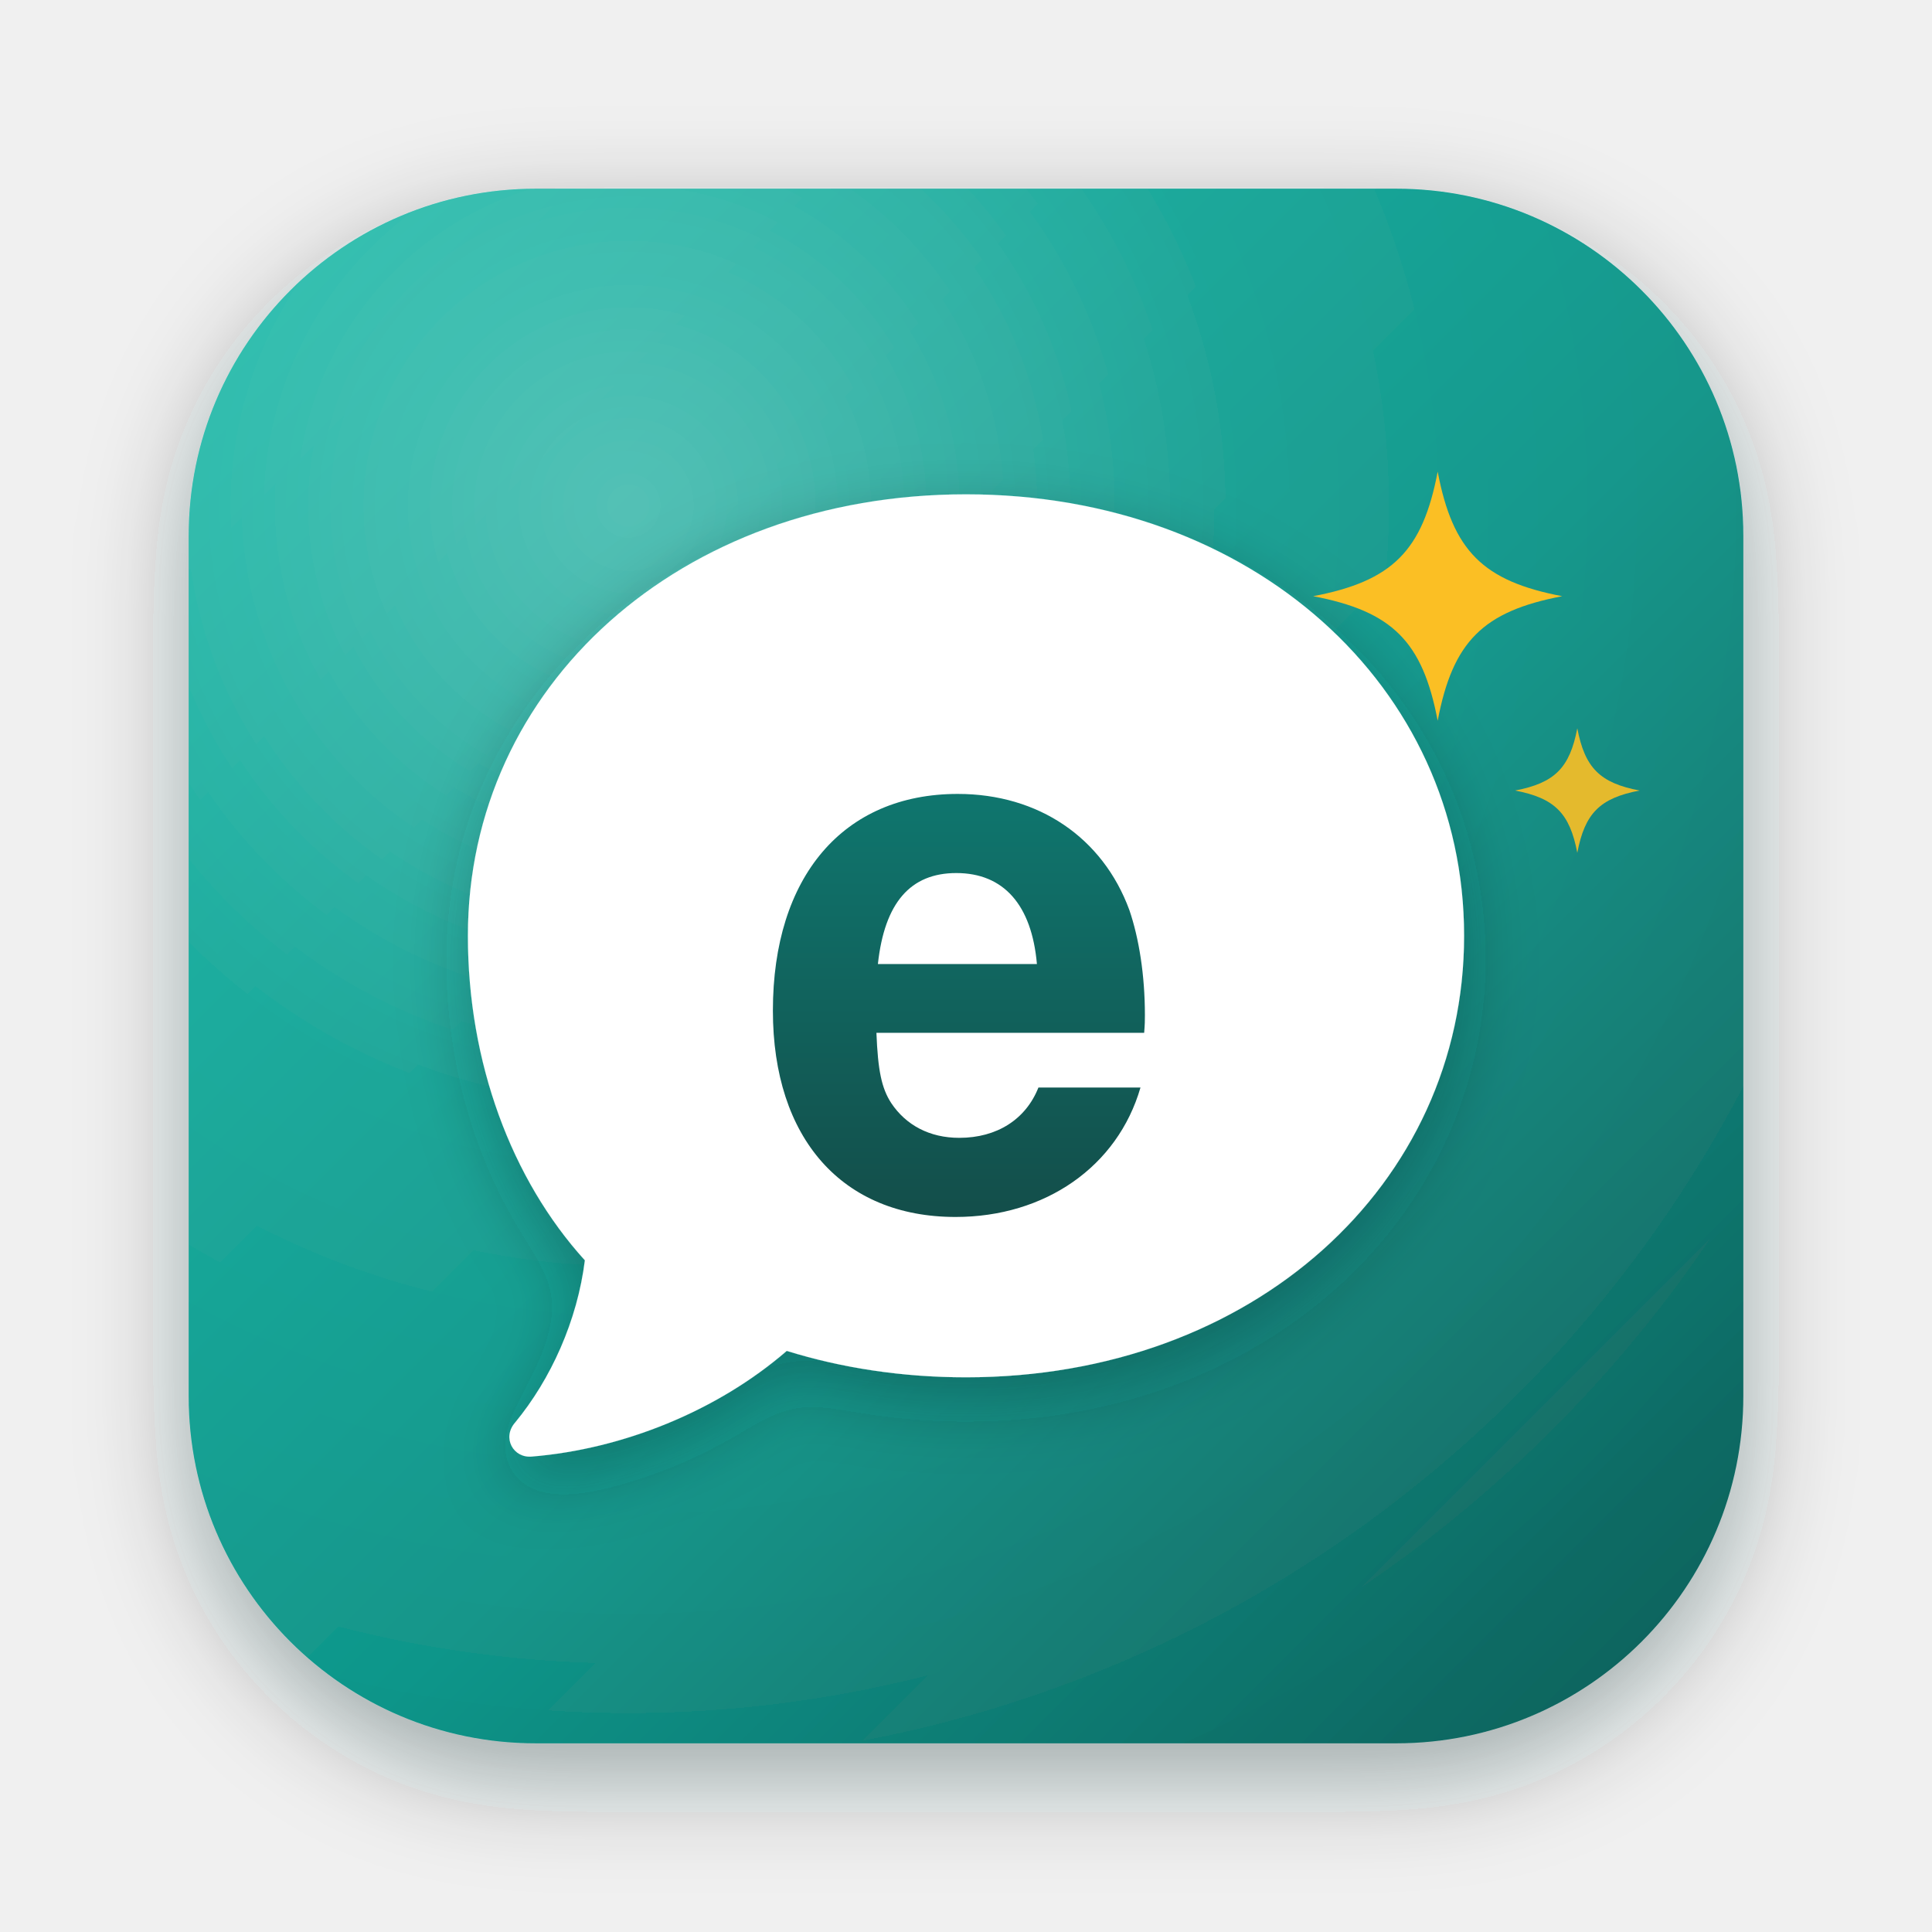
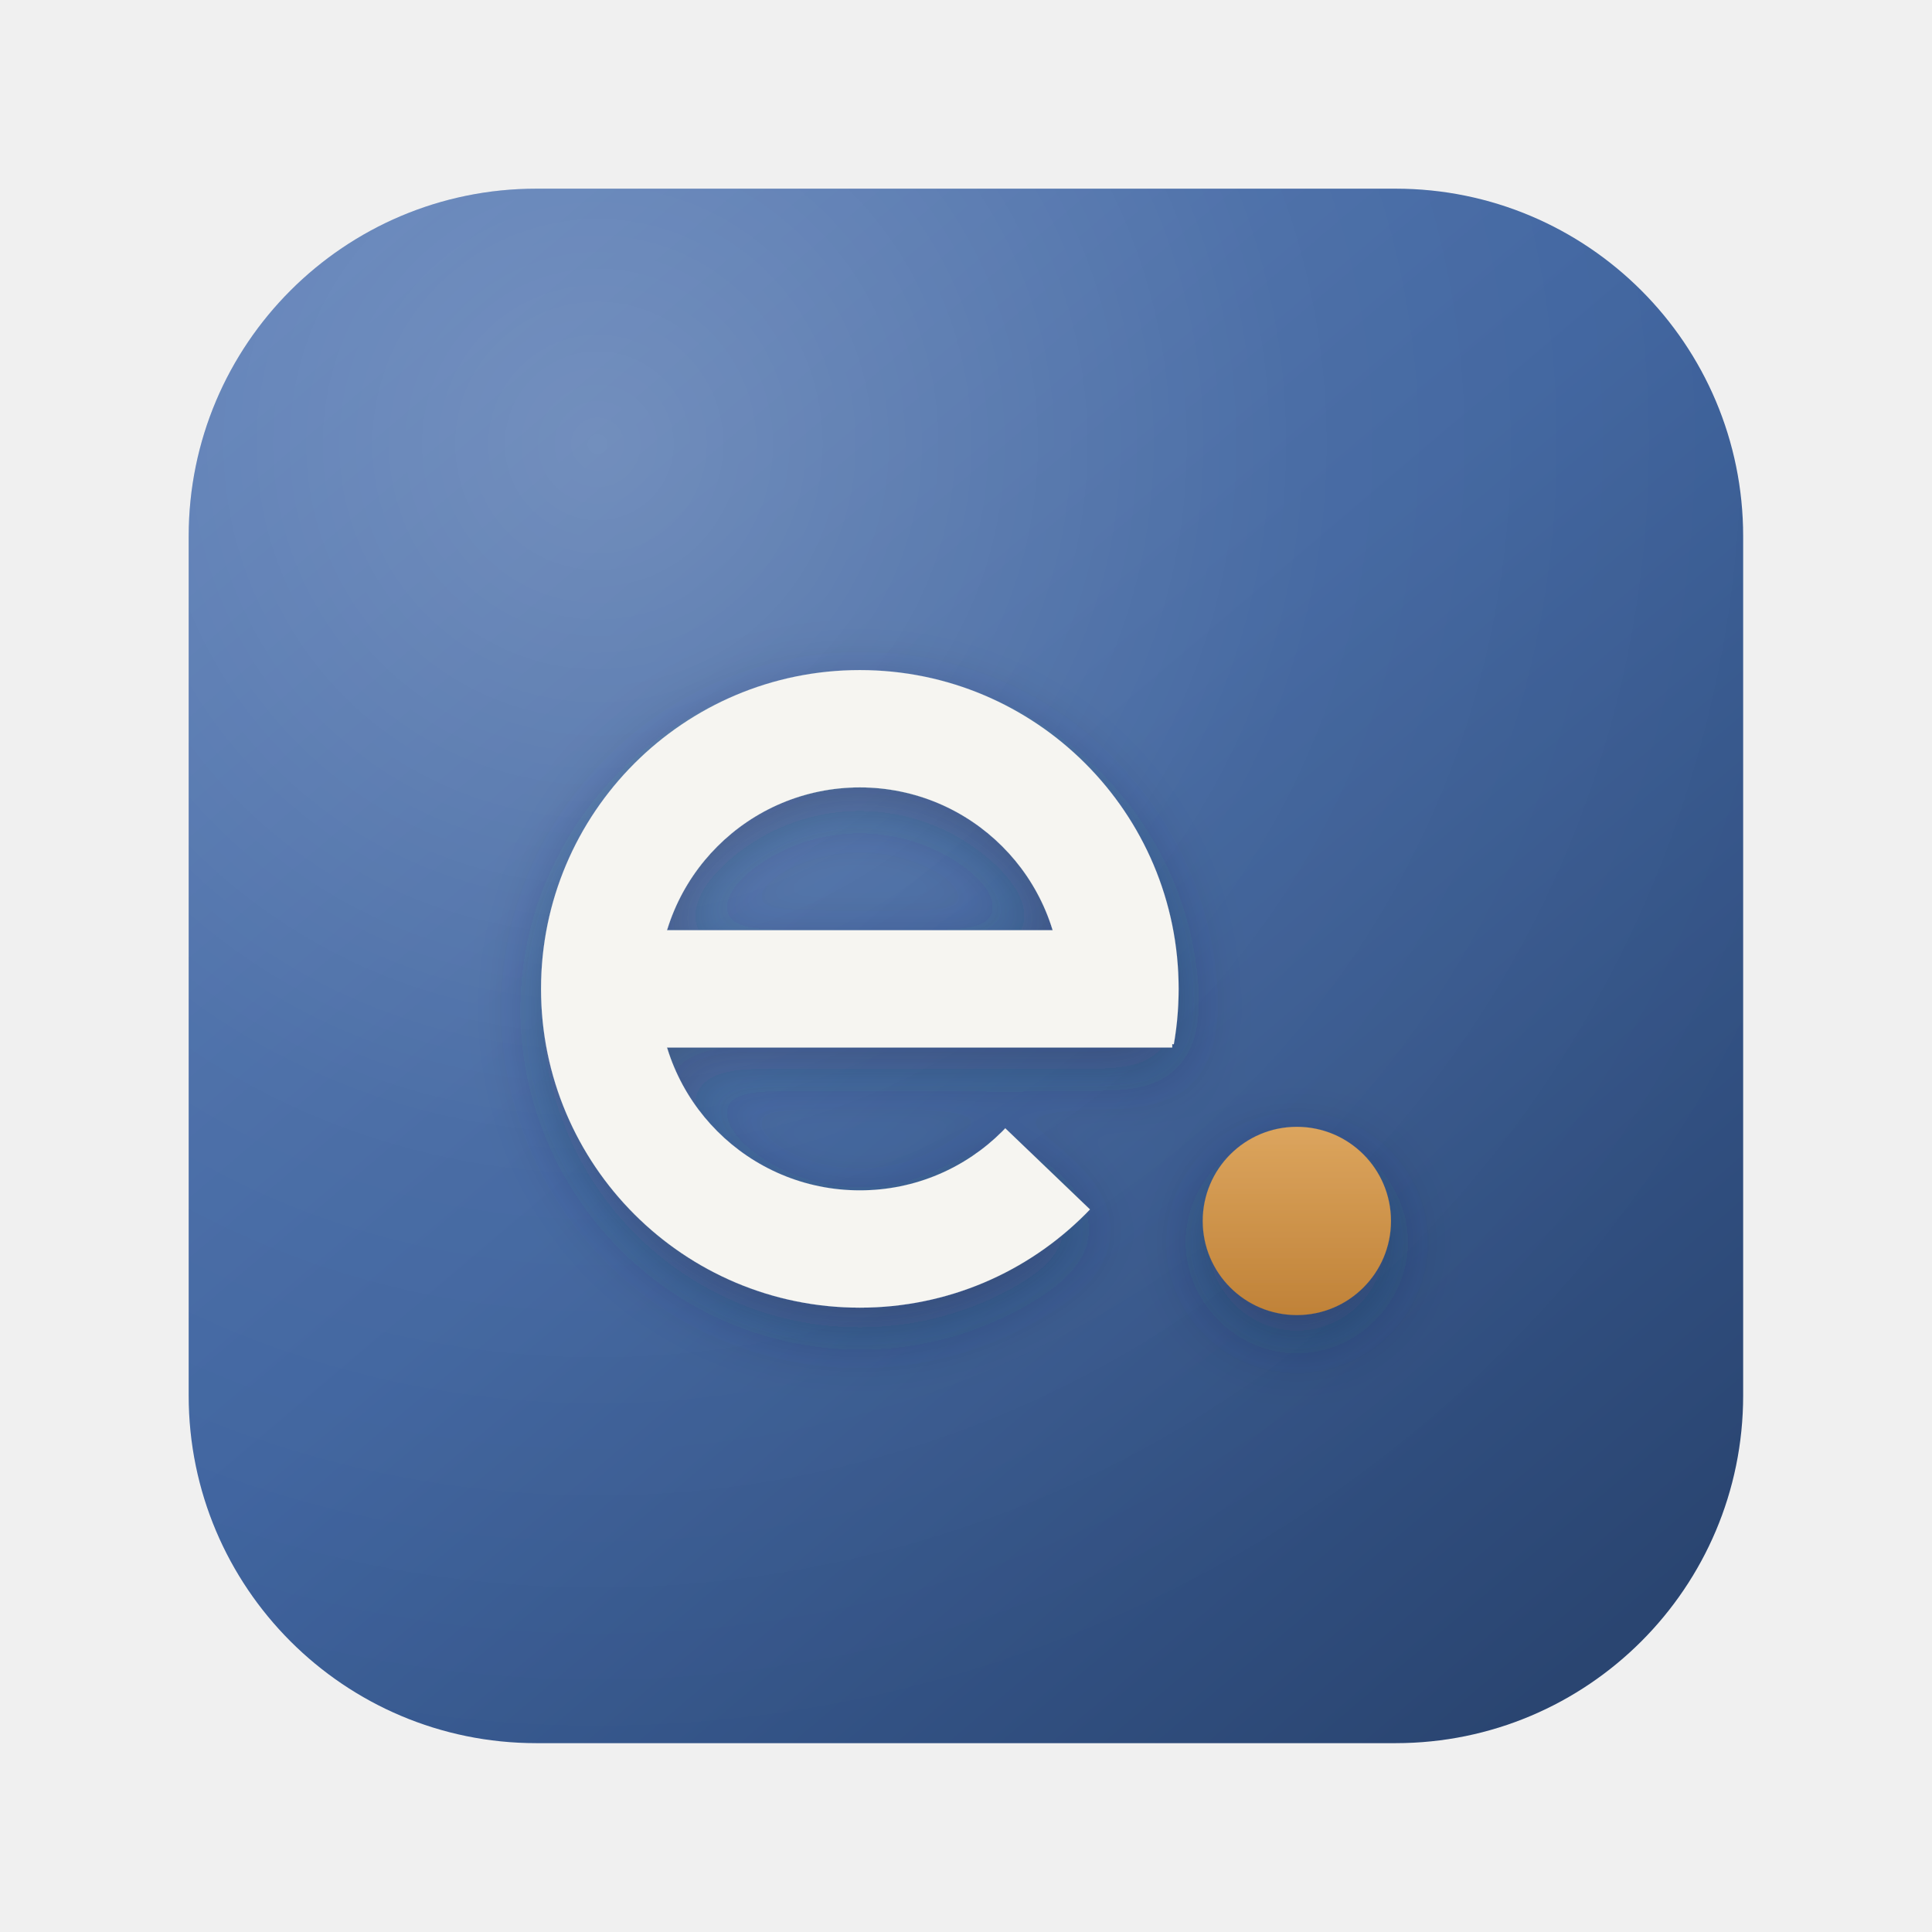
<svg xmlns="http://www.w3.org/2000/svg" width="1024" height="1024" viewBox="0 0 1024 1024">
  <defs>
-     <linearGradient id="bg" x1="0" y1="0" x2="1" y2="1">
-       <stop offset="0" stop-color="#14b8a6" />
-       <stop offset="0.55" stop-color="#0d9488" />
-       <stop offset="1" stop-color="#115e59" />
+     <linearGradient id="fondo" x1="0" y1="0" x2="0.85" y2="1">
+       <stop offset="0" stop-color="#5478B4" />
+       <stop offset="0.5" stop-color="#3E639E" />
+       <stop offset="1" stop-color="#2A4571" />
    </linearGradient>
-     <radialGradient id="glow" cx="0.28" cy="0.2" r="0.9">
-       <stop offset="0" stop-color="#ffffff" stop-opacity="0.28" />
-       <stop offset="0.45" stop-color="#ffffff" stop-opacity="0.06" />
-       <stop offset="1" stop-color="#ffffff" stop-opacity="0" />
+     <radialGradient id="luz" cx="0.26" cy="0.16" r="0.85">
+       <stop offset="0" stop-color="#FFFFFF" stop-opacity="0.22" />
+       <stop offset="0.55" stop-color="#FFFFFF" stop-opacity="0.05" />
+       <stop offset="1" stop-color="#FFFFFF" stop-opacity="0" />
    </radialGradient>
-     <linearGradient id="letter" x1="0" y1="0" x2="0" y2="1">
-       <stop offset="0" stop-color="#0f766e" />
-       <stop offset="1" stop-color="#134e4a" />
+     <linearGradient id="ambar" x1="0" y1="0" x2="0" y2="1">
+       <stop offset="0" stop-color="#DCA55E" />
+       <stop offset="1" stop-color="#C08238" />
    </linearGradient>
-     <filter id="softshadow" x="-20%" y="-20%" width="140%" height="140%">
-       <feDropShadow dx="0" dy="18" stdDeviation="28" flood-color="#042f2e" flood-opacity="0.35" />
+     <filter id="sombra" x="-25%" y="-25%" width="150%" height="150%">
+       <feDropShadow dx="0" dy="14" stdDeviation="22" flood-color="#1B2C49" flood-opacity="0.32" />
    </filter>
-     <filter id="bubbleshadow" x="-20%" y="-20%" width="140%" height="140%">
-       <feDropShadow dx="0" dy="12" stdDeviation="18" flood-color="#042f2e" flood-opacity="0.30" />
-     </filter>
+     <mask id="apertura">
+       <rect x="0" y="0" width="1024" height="1024" fill="#000" />
+       <g fill="#fff">
+         <circle cx="455" cy="530" r="250" />
+       </g>
+       <g fill="#000">
+         <circle cx="455" cy="530" r="158" />
+         <path d="M455 530 L1055 636 L935 990 Z" />
+       </g>
+       <rect x="210" y="484" width="490" height="92" fill="#fff" />
+     </mask>
  </defs>
-   <g filter="url(#softshadow)">
-     <rect x="100" y="100" width="824" height="824" rx="184" fill="url(#bg)" />
-     <rect x="100" y="100" width="824" height="824" rx="184" fill="url(#glow)" />
-   </g>
-   <g filter="url(#bubbleshadow)">
-     <path fill="#ffffff" d="       M 512 262       C 664 262 776 364 776 496       C 776 628 664 730 512 730       C 478 730 446 725 417 716       C 380 748 330 768 282 772       C 272 773 266 762 273 754       C 292 731 306 700 310 668       C 271 625 248 563 248 496       C 248 364 360 262 512 262       Z" />
-   </g>
-   <text x="510" y="636" text-anchor="middle" font-family="Avenir Next, Helvetica, sans-serif" font-weight="700" font-size="392" fill="url(#letter)">e</text>
-   <g fill="#fbbf24">
-     <path d="M 762 250 C 770 292 786 308 828 316 C 786 324 770 340 762 382 C 754 340 738 324 696 316 C 738 308 754 292 762 250 Z" />
-     <path d="M 836 386 C 840 407 848 415 869 419 C 848 423 840 431 836 452 C 832 431 824 423 803 419 C 824 415 832 407 836 386 Z" opacity="0.9" />
+   <g transform="translate(100 100) scale(0.8046)">
+     <rect x="0" y="0" width="1024" height="1024" rx="229" fill="url(#fondo)" />
+     <rect x="0" y="0" width="1024" height="1024" rx="229" fill="url(#luz)" />
+     <g filter="url(#sombra)" transform="translate(-22 0)">
+       <g transform="translate(512 512) scale(0.84) translate(-512 -512)">
+         <rect x="0" y="0" width="1024" height="1024" fill="#F6F5F1" mask="url(#apertura)" />
+       </g>
+       <circle cx="752" cy="680" r="62" fill="url(#ambar)" />
+     </g>
  </g>
</svg>
